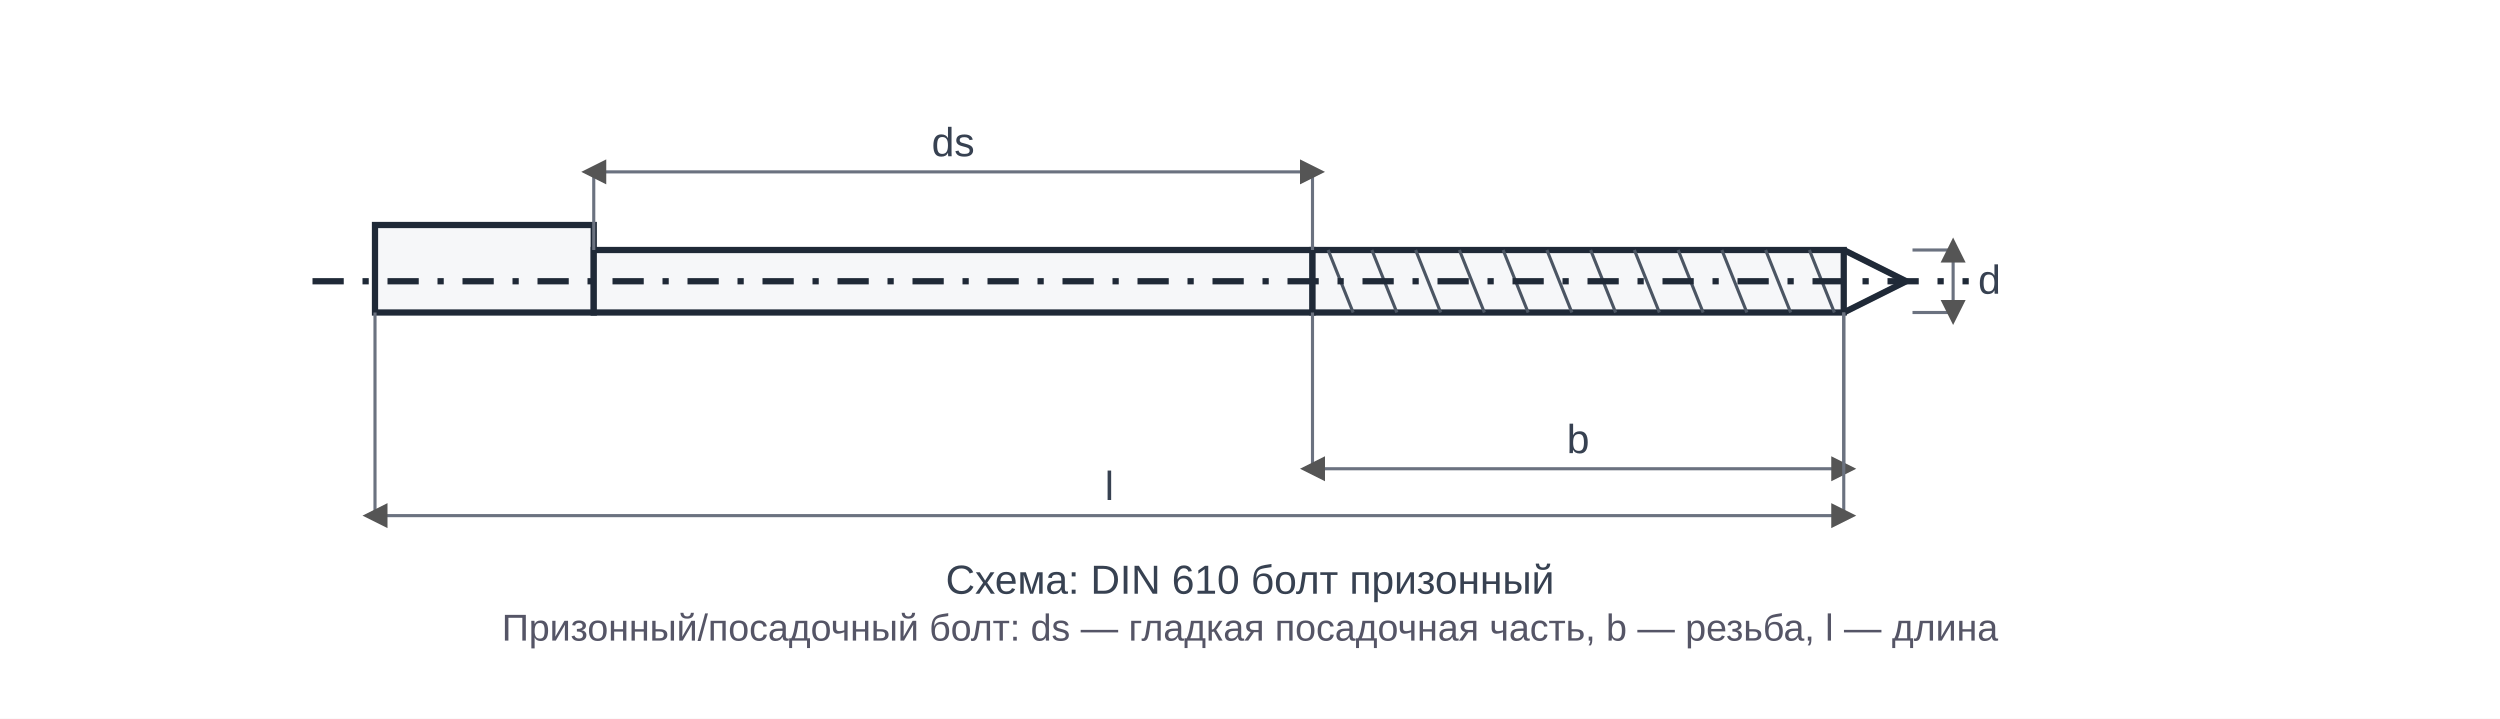
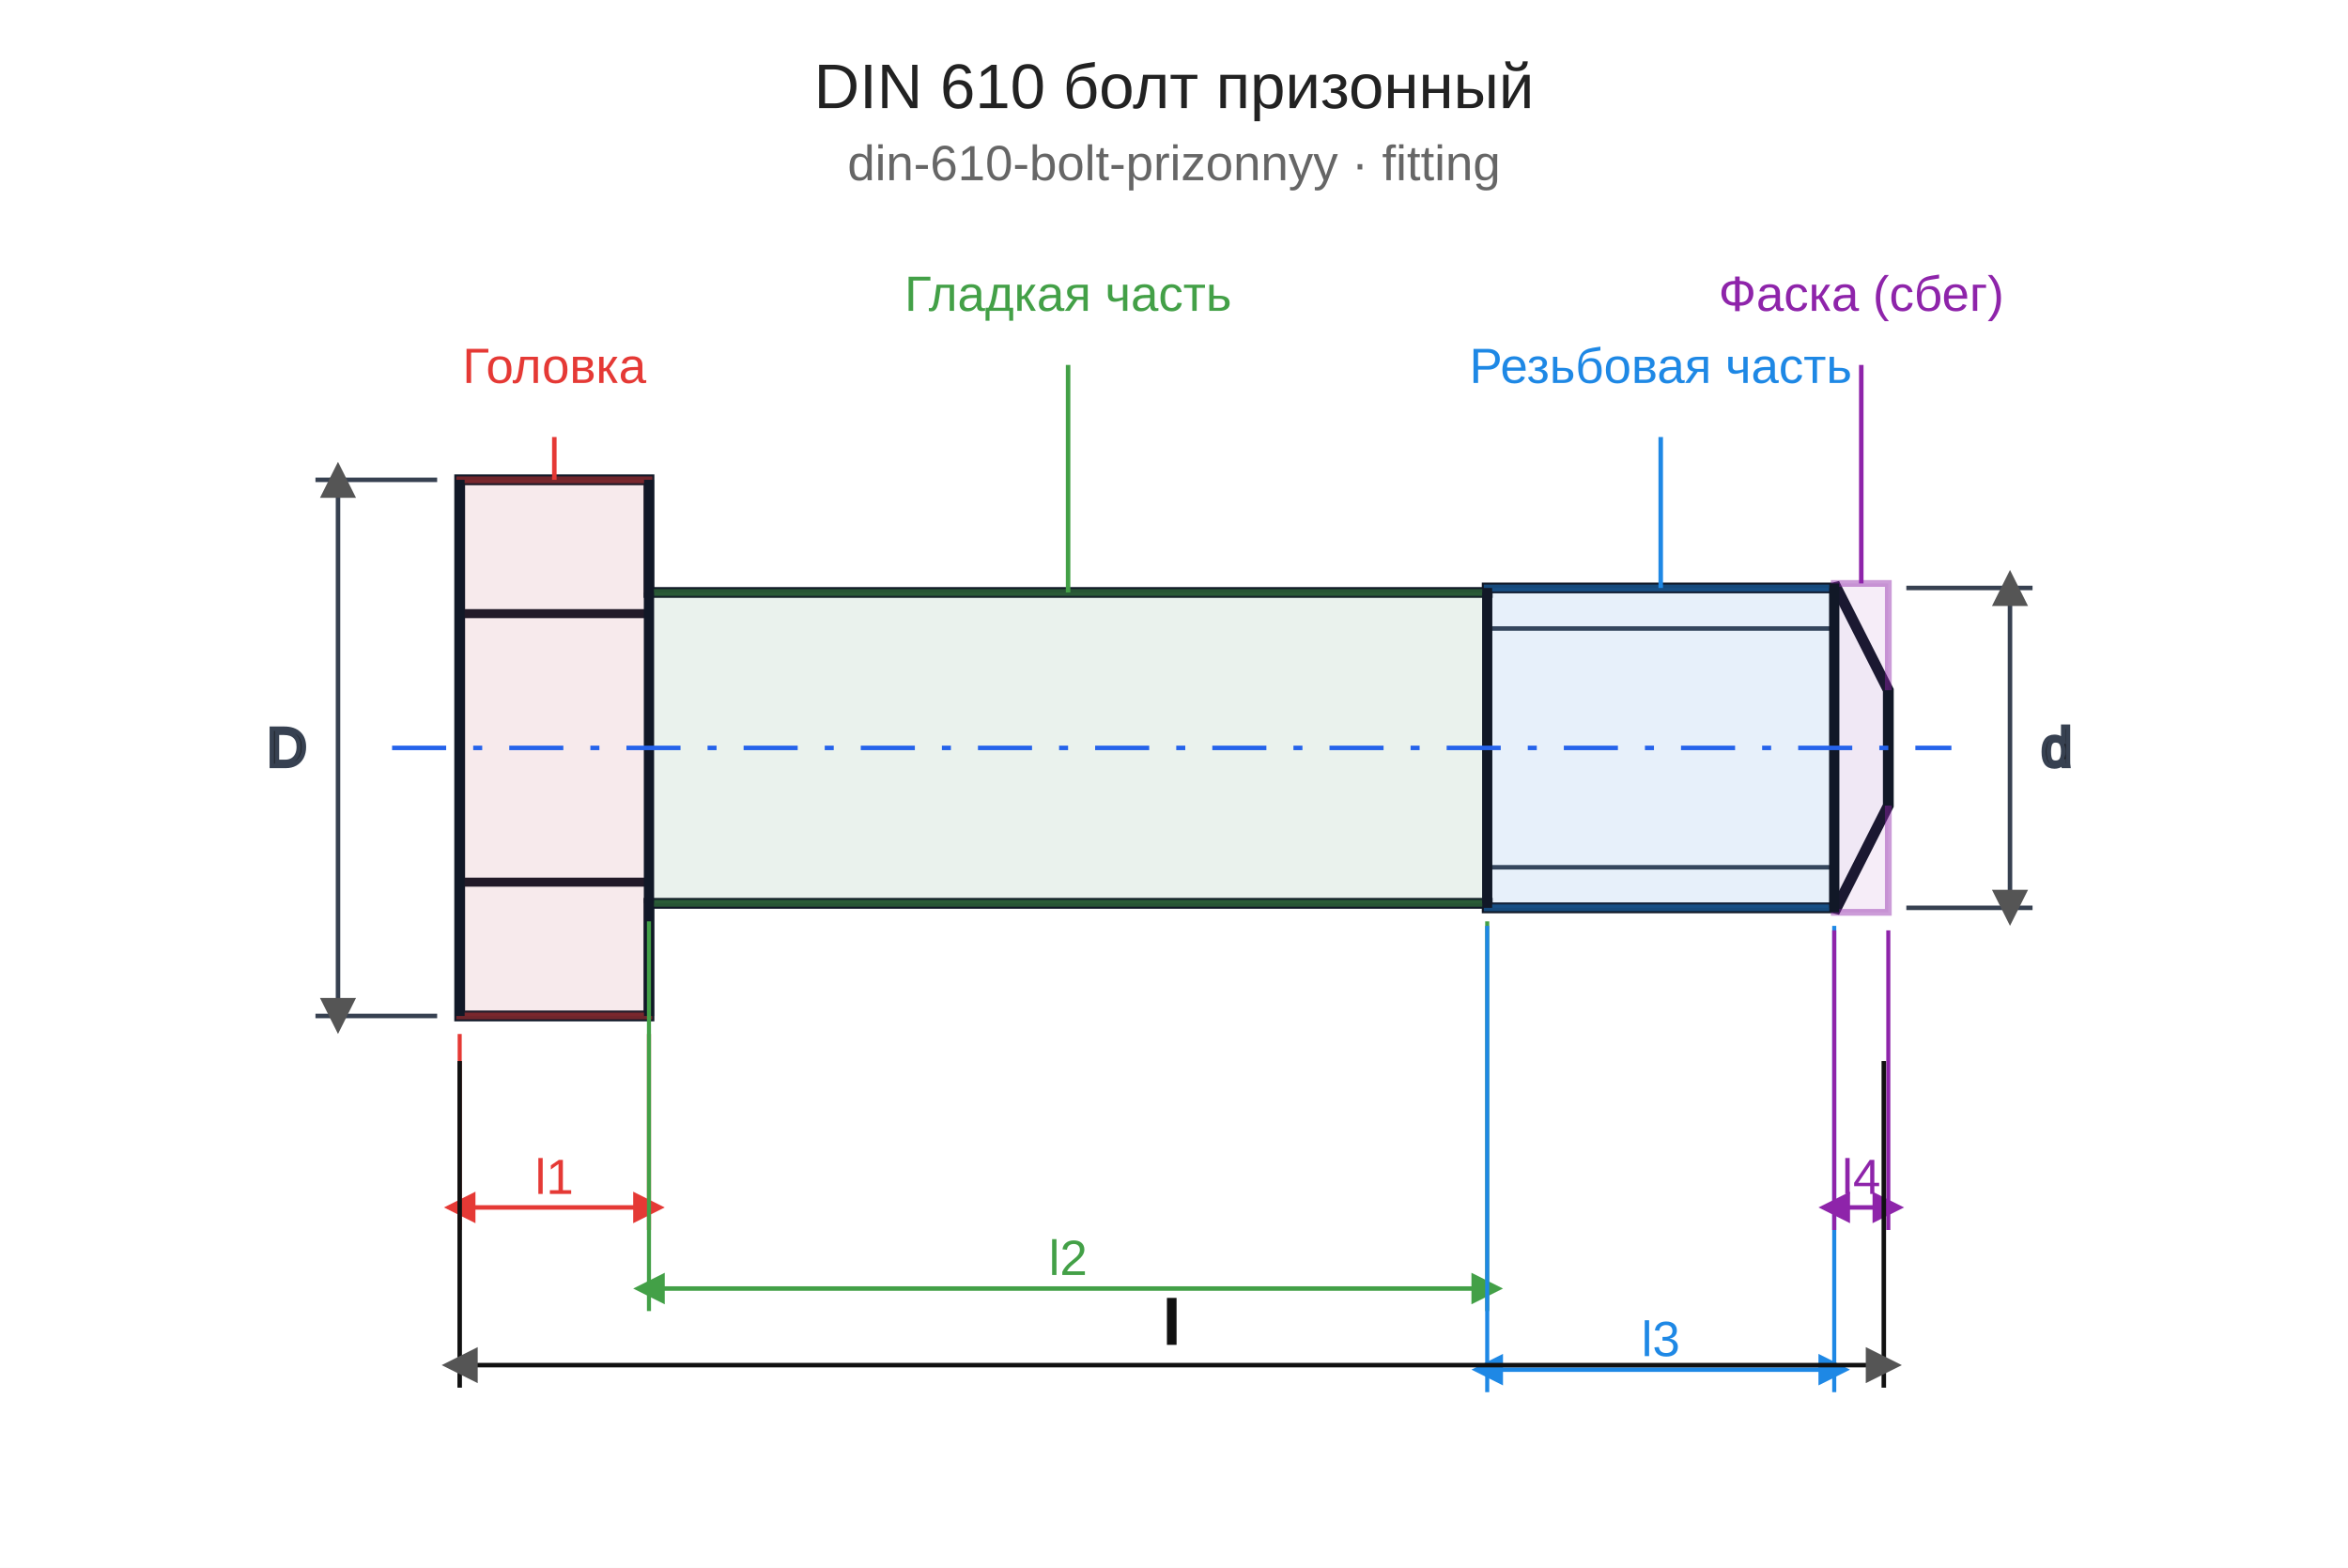
- <svg xmlns="http://www.w3.org/2000/svg" viewBox="0 0 800 230" font-family="Arial, sans-serif">
-   <rect width="800" height="230" fill="#ffffff" />
+ <svg xmlns="http://www.w3.org/2000/svg" viewBox="0 0 521 348" width="521" height="348" font-family="Arial,sans-serif">
  <defs>
-     <marker id="ah" markerWidth="8" markerHeight="8" refX="4" refY="4" orient="auto">
-       <path d="M0,0 L8,4 L0,8 Z" fill="#555" />
+     <marker id="arr" markerWidth="8" markerHeight="8" refX="4" refY="4" orient="auto-start-reverse">
+       <path d="M0,0 L8,4 L0,8 z" fill="#555" />
    </marker>
-     <marker id="ahb" markerWidth="8" markerHeight="8" refX="4" refY="4" orient="auto-start-reverse">
-       <path d="M0,0 L8,4 L0,8 Z" fill="#555" />
+     <marker id="arrc_0" markerWidth="7" markerHeight="7" refX="3.5" refY="3.5" orient="auto-start-reverse">
+       <path d="M0,0 L7,3.5 L0,7 z" fill="#e53935" />
+     </marker>
+     <marker id="arrc_1" markerWidth="7" markerHeight="7" refX="3.5" refY="3.5" orient="auto-start-reverse">
+       <path d="M0,0 L7,3.5 L0,7 z" fill="#43a047" />
+     </marker>
+     <marker id="arrc_2" markerWidth="7" markerHeight="7" refX="3.5" refY="3.5" orient="auto-start-reverse">
+       <path d="M0,0 L7,3.5 L0,7 z" fill="#1e88e5" />
+     </marker>
+     <marker id="arrc_3" markerWidth="7" markerHeight="7" refX="3.5" refY="3.5" orient="auto-start-reverse">
+       <path d="M0,0 L7,3.5 L0,7 z" fill="#8e24aa" />
    </marker>
  </defs>
-   <style>
-     .s{stroke:#1f2937;stroke-width:2;fill:none}
-     .f{fill:#f6f7f9;stroke:#1f2937;stroke-width:2}
-     .th{stroke:#4b5563;stroke-width:1}
-     .dim{stroke:#6b7280;stroke-width:1;fill:#374151;font-size:13px}
-   </style>
-   <rect class="f" x="120" y="72" width="70" height="28" />
-   <rect class="f" x="190" y="80" width="230" height="20" fill="#f9fafb" />
-   <rect class="f" x="420" y="80" width="170" height="20" />
-   <g class="th">
-     <line x1="425" y1="80" x2="433" y2="100" />
-     <line x1="439" y1="80" x2="447" y2="100" />
-     <line x1="453" y1="80" x2="461" y2="100" />
-     <line x1="467" y1="80" x2="475" y2="100" />
-     <line x1="481" y1="80" x2="489" y2="100" />
-     <line x1="495" y1="80" x2="503" y2="100" />
-     <line x1="509" y1="80" x2="517" y2="100" />
-     <line x1="523" y1="80" x2="531" y2="100" />
-     <line x1="537" y1="80" x2="545" y2="100" />
-     <line x1="551" y1="80" x2="559" y2="100" />
-     <line x1="565" y1="80" x2="573" y2="100" />
-     <line x1="579" y1="80" x2="587" y2="100" />
+   <rect width="521" height="348" fill="#fff" />
+   <text x="260.5" y="24" text-anchor="middle" font-size="14" fill="#222">DIN 610 болт призонный</text>
+   <text x="260.5" y="40" text-anchor="middle" font-size="11" fill="#666">din-610-bolt-prizonnyy · fitting</text>
+   <g clip-path="url(#hatch_din_610_bolt_prizonn)" stroke="#6b7280" stroke-width="0.8">
+     <line x1="295.0" y1="201.5" x2="320.8" y2="130.5" />
+     <line x1="303.0" y1="201.5" x2="328.8" y2="130.5" />
+     <line x1="311.0" y1="201.5" x2="336.8" y2="130.5" />
+     <line x1="319.0" y1="201.5" x2="344.8" y2="130.5" />
+     <line x1="327.0" y1="201.5" x2="352.8" y2="130.5" />
+     <line x1="335.0" y1="201.5" x2="360.8" y2="130.5" />
+     <line x1="343.0" y1="201.5" x2="368.8" y2="130.5" />
+     <line x1="351.0" y1="201.5" x2="376.8" y2="130.5" />
+     <line x1="359.0" y1="201.5" x2="384.8" y2="130.5" />
+     <line x1="367.0" y1="201.5" x2="392.8" y2="130.5" />
+     <line x1="375.0" y1="201.5" x2="400.8" y2="130.5" />
+     <line x1="383.0" y1="201.5" x2="408.8" y2="130.5" />
+     <line x1="391.0" y1="201.5" x2="416.8" y2="130.5" />
+     <line x1="399.0" y1="201.5" x2="424.8" y2="130.5" />
+     <line x1="407.0" y1="201.5" x2="432.8" y2="130.5" />
+     <line x1="415.0" y1="201.5" x2="440.8" y2="130.5" />
+     <line x1="423.0" y1="201.5" x2="448.8" y2="130.5" />
+     <line x1="431.0" y1="201.5" x2="456.8" y2="130.5" />
+     <line x1="439.0" y1="201.5" x2="464.8" y2="130.5" />
  </g>
-   <path class="s" d="M590,80 L610,90 L590,100" />
-   <line class="s" stroke-dasharray="10,6,2,6" x1="100" y1="90" x2="630" y2="90" />
-   <g class="dim">
-     <line x1="190" y1="80" x2="190" y2="55" />
-     <line x1="420" y1="80" x2="420" y2="55" />
-     <line x1="190" y1="55" x2="420" y2="55" marker-start="url(#ahb)" marker-end="url(#ah)" />
-     <text x="305.0" y="50" text-anchor="middle" stroke="none">ds</text>
+   <defs>
+     <clipPath id="hatch_din_610_bolt_prizonn">
+       <rect x="330" y="130.5" width="77" height="71.0" />
+     </clipPath>
+   </defs>
+   <path d="M 102.0,106.5 L 144.0,106.5 L 144.0,131.5 L 330.0,131.5 L 330.0,130.5 L 407.0,130.5 L 407.0,129.5 L 419.0,153.2 L 419.0,178.8 L 407.0,202.5 L 407.0,201.5 L 330.0,201.5 L 330.0,200.5 L 144.0,200.5 L 144.0,225.5 L 102.0,225.5 Z" fill="#f8fafc" stroke="#111827" stroke-width="2.4" />
+   <g class="thread-inner">
+     <line x1="330.0" y1="139.5" x2="407.0" y2="139.5" stroke="#374151" stroke-width="1" />
+     <line x1="330.0" y1="192.5" x2="407.0" y2="192.5" stroke="#374151" stroke-width="1" />
  </g>
-   <g class="dim">
-     <line x1="420" y1="100" x2="420" y2="150" />
-     <line x1="590" y1="100" x2="590" y2="150" />
-     <line x1="420" y1="150" x2="590" y2="150" marker-start="url(#ahb)" marker-end="url(#ah)" />
-     <text x="505.0" y="145" text-anchor="middle" stroke="none">b</text>
+   <g class="hex-dividers" stroke="#111827" stroke-width="2">
+     <line x1="102.0" y1="136.2" x2="144.0" y2="136.2" />
+     <line x1="102.0" y1="195.8" x2="144.0" y2="195.8" />
  </g>
-   <g class="dim">
-     <line x1="120" y1="100" x2="120" y2="165" />
-     <line x1="590" y1="100" x2="590" y2="165" />
-     <line x1="120" y1="165" x2="590" y2="165" marker-start="url(#ahb)" marker-end="url(#ah)" />
-     <text x="355.0" y="160" text-anchor="middle" stroke="none">l</text>
+   <rect x="102" y="106.5" width="42" height="119.0" fill="#e53935" fill-opacity="0.08" stroke="#e53935" stroke-opacity="0.45" stroke-width="1.5" />
+   <rect x="144" y="131.5" width="186" height="69.0" fill="#43a047" fill-opacity="0.08" stroke="#43a047" stroke-opacity="0.45" stroke-width="1.5" />
+   <rect x="330" y="130.5" width="77" height="71.0" fill="#1e88e5" fill-opacity="0.08" stroke="#1e88e5" stroke-opacity="0.45" stroke-width="1.5" />
+   <rect x="407" y="129.5" width="12" height="73.0" fill="#8e24aa" fill-opacity="0.08" stroke="#8e24aa" stroke-opacity="0.45" stroke-width="1.5" />
+   <g class="seg-separators" stroke="#111827" stroke-width="2.2">
+     <line x1="102.0" y1="106.5" x2="102.0" y2="225.5" />
+     <line x1="144.0" y1="106.5" x2="144.0" y2="225.5" />
+     <line x1="144.0" y1="131.5" x2="144.0" y2="200.5" />
+     <line x1="330.0" y1="131.5" x2="330.0" y2="200.5" />
+     <line x1="330.0" y1="130.5" x2="330.0" y2="201.5" />
+     <line x1="407.0" y1="130.5" x2="407.0" y2="201.5" />
+     <line x1="407.0" y1="129.5" x2="407.0" y2="202.5" />
+     <line x1="419.0" y1="153.2" x2="419.0" y2="178.8" />
  </g>
-   <g class="dim">
-     <line x1="612" y1="80" x2="625" y2="80" />
-     <line x1="612" y1="100" x2="625" y2="100" />
-     <line x1="625" y1="80" x2="625" y2="100" marker-start="url(#ahb)" marker-end="url(#ah)" />
-     <text x="633" y="94.0" text-anchor="start" stroke="none">d</text>
+   <line x1="87" y1="166.0" x2="433" y2="166.0" stroke="#2563eb" stroke-width="1" stroke-dasharray="12,6,2,6" />
+   <line x1="123.0" y1="106.5" x2="123.0" y2="97.0" stroke="#e53935" stroke-width="1" />
+   <text x="123.0" y="85.0" text-anchor="middle" font-size="11" fill="#e53935" font-family="Arial">Головка</text>
+   <line x1="237.0" y1="131.5" x2="237.0" y2="81.0" stroke="#43a047" stroke-width="1" />
+   <text x="237.0" y="69.0" text-anchor="middle" font-size="11" fill="#43a047" font-family="Arial">Гладкая часть</text>
+   <line x1="368.5" y1="130.5" x2="368.5" y2="97.0" stroke="#1e88e5" stroke-width="1" />
+   <text x="368.5" y="85.0" text-anchor="middle" font-size="11" fill="#1e88e5" font-family="Arial">Резьбовая часть</text>
+   <line x1="413.0" y1="129.5" x2="413.0" y2="81.0" stroke="#8e24aa" stroke-width="1" />
+   <text x="413.0" y="69.0" text-anchor="middle" font-size="11" fill="#8e24aa" font-family="Arial">Фаска (сбег)</text>
+   <line x1="102.0" y1="229.5" x2="102.0" y2="273.0" stroke="#e53935" stroke-width="0.9" />
+   <line x1="144.0" y1="229.5" x2="144.0" y2="273.0" stroke="#e53935" stroke-width="0.9" />
+   <line x1="102.0" y1="268.0" x2="144.0" y2="268.0" stroke="#e53935" stroke-width="1" marker-start="url(#arrc_0)" marker-end="url(#arrc_0)" />
+   <text x="123.0" y="265.0" text-anchor="middle" font-size="11" fill="#e53935" font-family="Arial">l1</text>
+   <line x1="144.0" y1="204.5" x2="144.0" y2="291.0" stroke="#43a047" stroke-width="0.9" />
+   <line x1="330.0" y1="204.5" x2="330.0" y2="291.0" stroke="#43a047" stroke-width="0.9" />
+   <line x1="144.0" y1="286.0" x2="330.0" y2="286.0" stroke="#43a047" stroke-width="1" marker-start="url(#arrc_1)" marker-end="url(#arrc_1)" />
+   <text x="237.0" y="283.0" text-anchor="middle" font-size="11" fill="#43a047" font-family="Arial">l2</text>
+   <line x1="330.0" y1="205.5" x2="330.0" y2="309.0" stroke="#1e88e5" stroke-width="0.9" />
+   <line x1="407.0" y1="205.5" x2="407.0" y2="309.0" stroke="#1e88e5" stroke-width="0.9" />
+   <line x1="330.0" y1="304.0" x2="407.0" y2="304.0" stroke="#1e88e5" stroke-width="1" marker-start="url(#arrc_2)" marker-end="url(#arrc_2)" />
+   <text x="368.5" y="301.0" text-anchor="middle" font-size="11" fill="#1e88e5" font-family="Arial">l3</text>
+   <line x1="407.0" y1="206.5" x2="407.0" y2="273.0" stroke="#8e24aa" stroke-width="0.9" />
+   <line x1="419.0" y1="206.5" x2="419.0" y2="273.0" stroke="#8e24aa" stroke-width="0.9" />
+   <line x1="407.0" y1="268.0" x2="419.0" y2="268.0" stroke="#8e24aa" stroke-width="1" marker-start="url(#arrc_3)" marker-end="url(#arrc_3)" />
+   <text x="413.0" y="265.0" text-anchor="middle" font-size="11" fill="#8e24aa" font-family="Arial">l4</text>
+   <g stroke="#111" stroke-width="1" font-family="Arial" font-size="13" fill="#111">
+     <line x1="102" y1="235.5" x2="102" y2="308" />
+     <line x1="418" y1="235.5" x2="418" y2="308" />
+     <line x1="102" y1="303" x2="418" y2="303" marker-start="url(#arr)" marker-end="url(#arr)" />
+     <text x="260.0" y="298" text-anchor="middle">l</text>
  </g>
-   <text x="400" y="190" text-anchor="middle" font-size="13" fill="#374151">Схема: DIN 610 болт призонный</text>
-   <text x="400" y="205" text-anchor="middle" font-size="12" fill="#556"> Призонный/посадочный болт: ds — гладкая посадочная часть, b — резьба, l — длина</text>
+   <g stroke="#374151" stroke-width="1" font-family="Arial" font-size="12" fill="#111">
+     <line x1="97" y1="106.5" x2="70" y2="106.5" />
+     <line x1="97" y1="225.5" x2="70" y2="225.5" />
+     <line x1="75" y1="106.5" x2="75" y2="225.5" marker-start="url(#arr)" marker-end="url(#arr)" />
+     <text x="68" y="170.0" text-anchor="end">D</text>
+   </g>
+   <g stroke="#374151" stroke-width="1" font-family="Arial" font-size="12" fill="#111">
+     <line x1="423" y1="130.5" x2="451" y2="130.5" />
+     <line x1="423" y1="201.5" x2="451" y2="201.5" />
+     <line x1="446" y1="130.5" x2="446" y2="201.5" marker-start="url(#arr)" marker-end="url(#arr)" />
+     <text x="453" y="170.0" text-anchor="start">d</text>
+   </g>
</svg>
